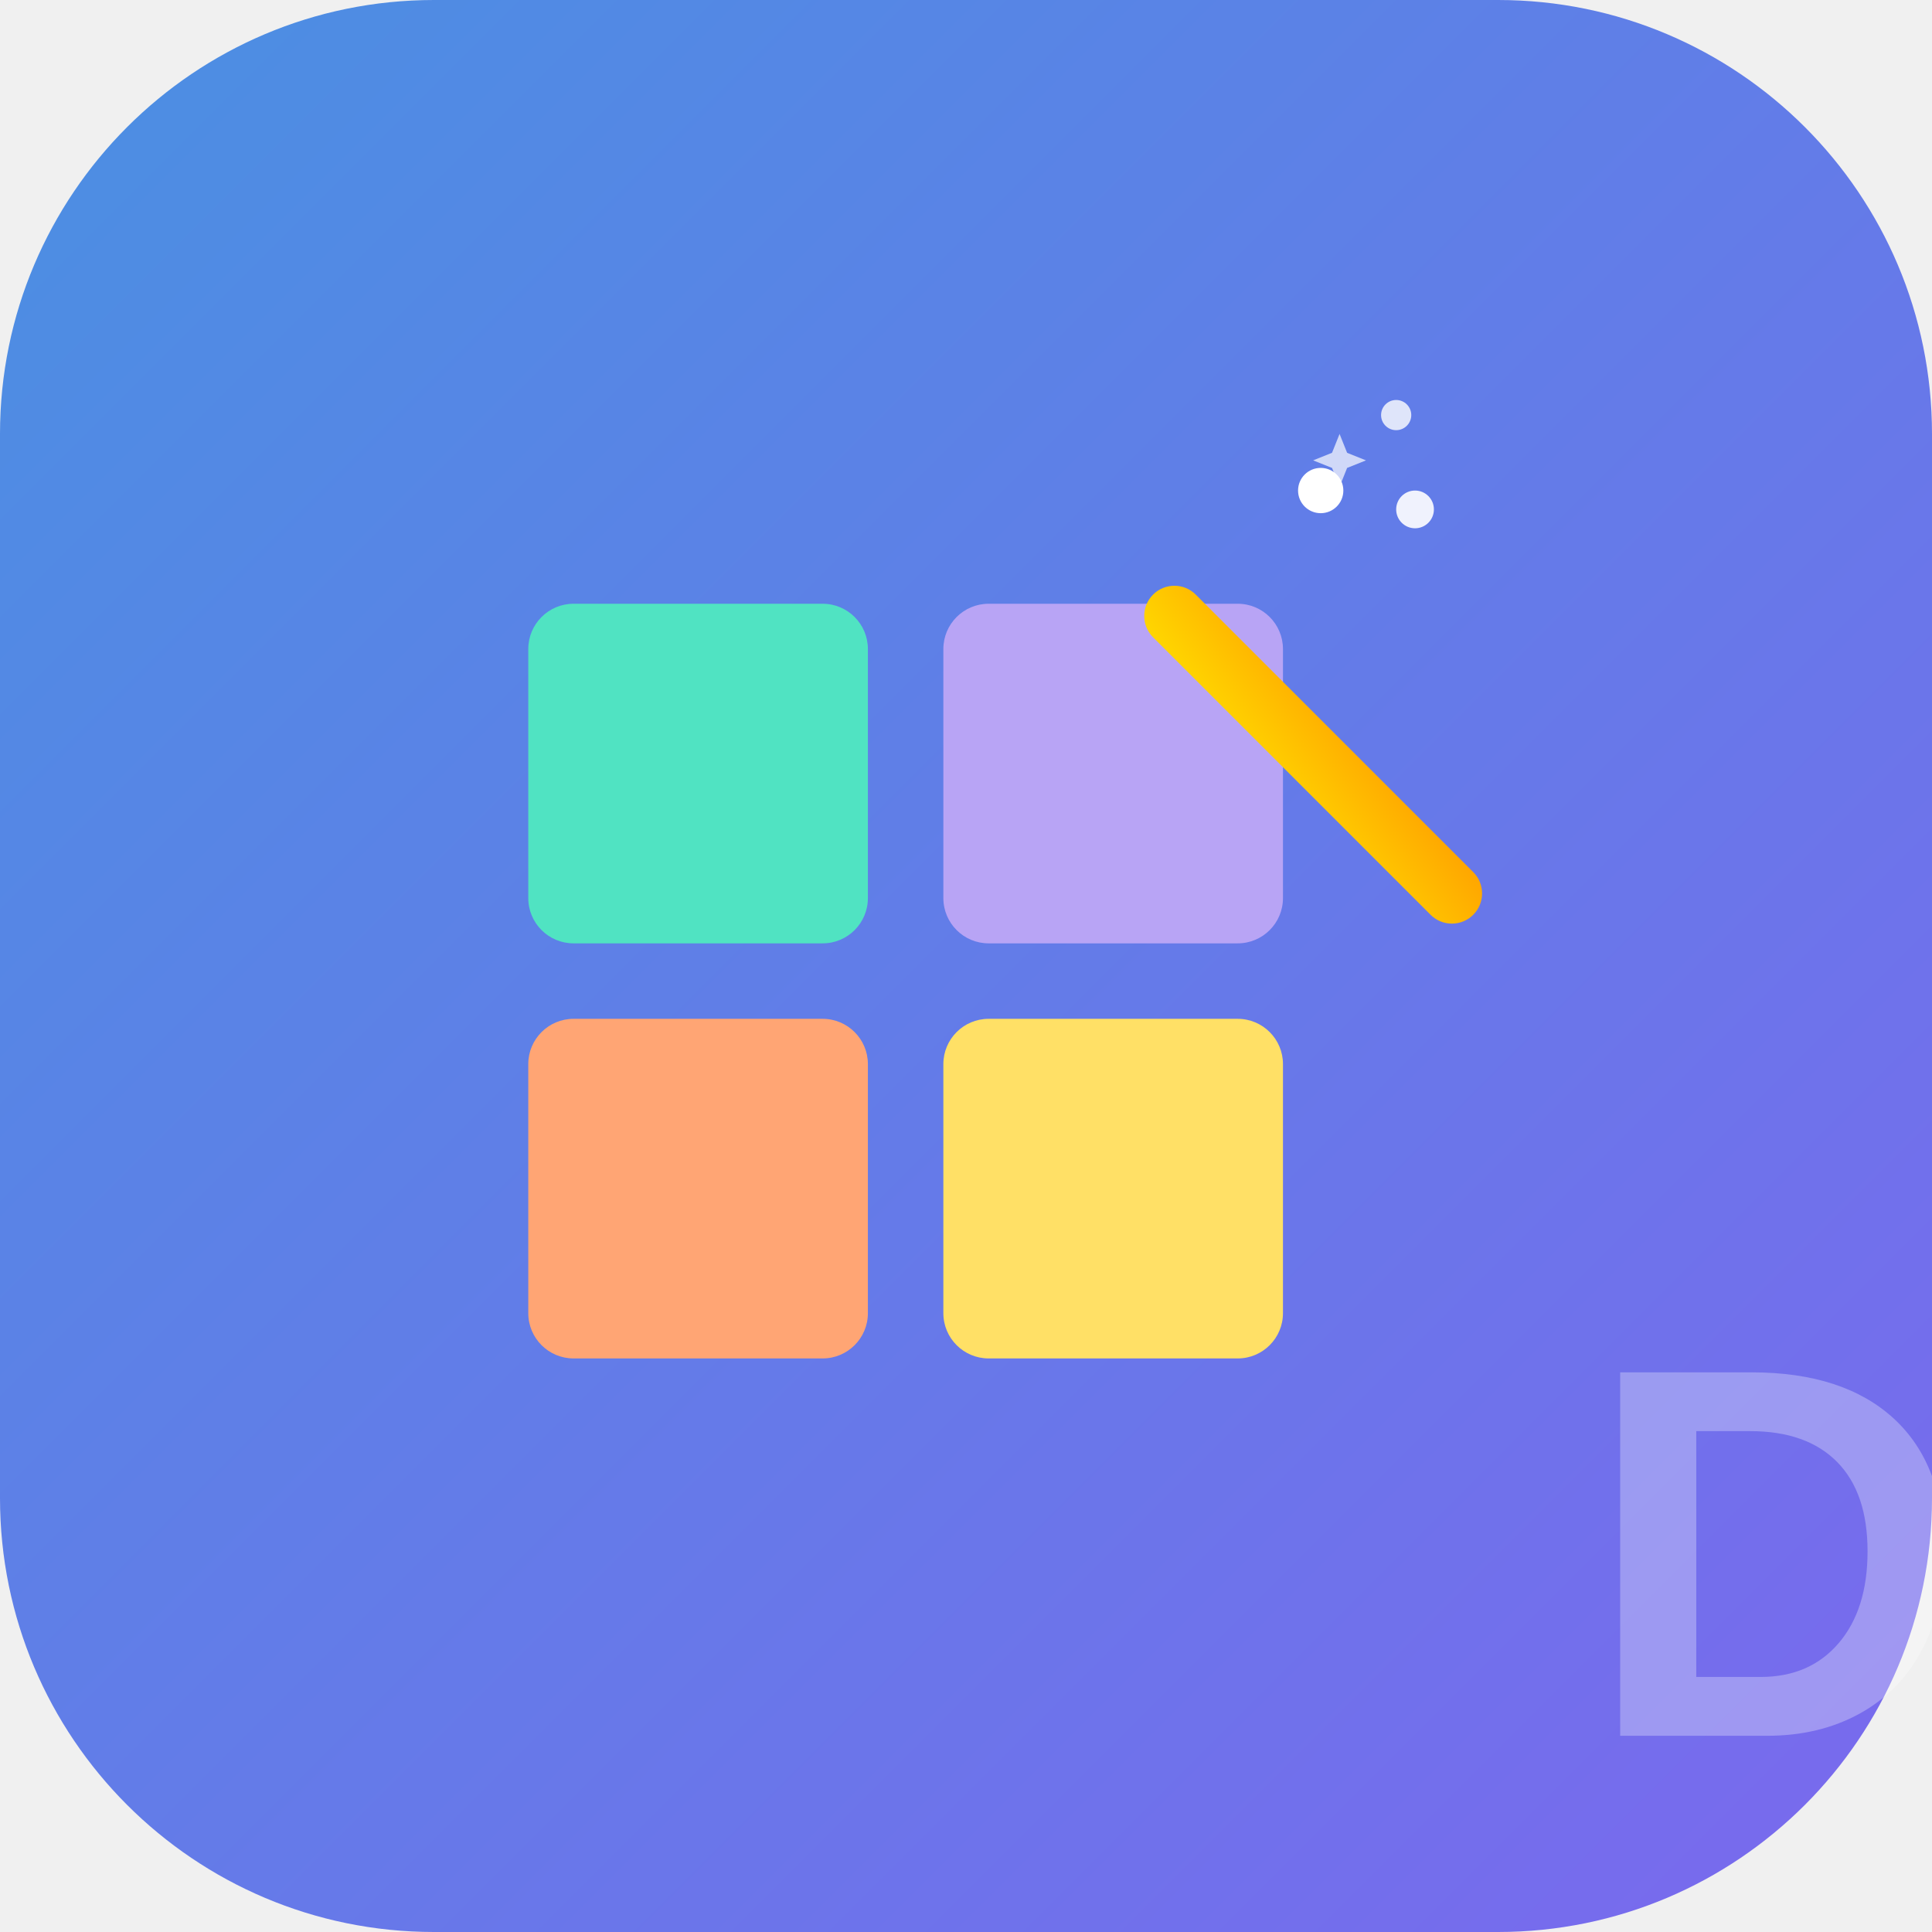
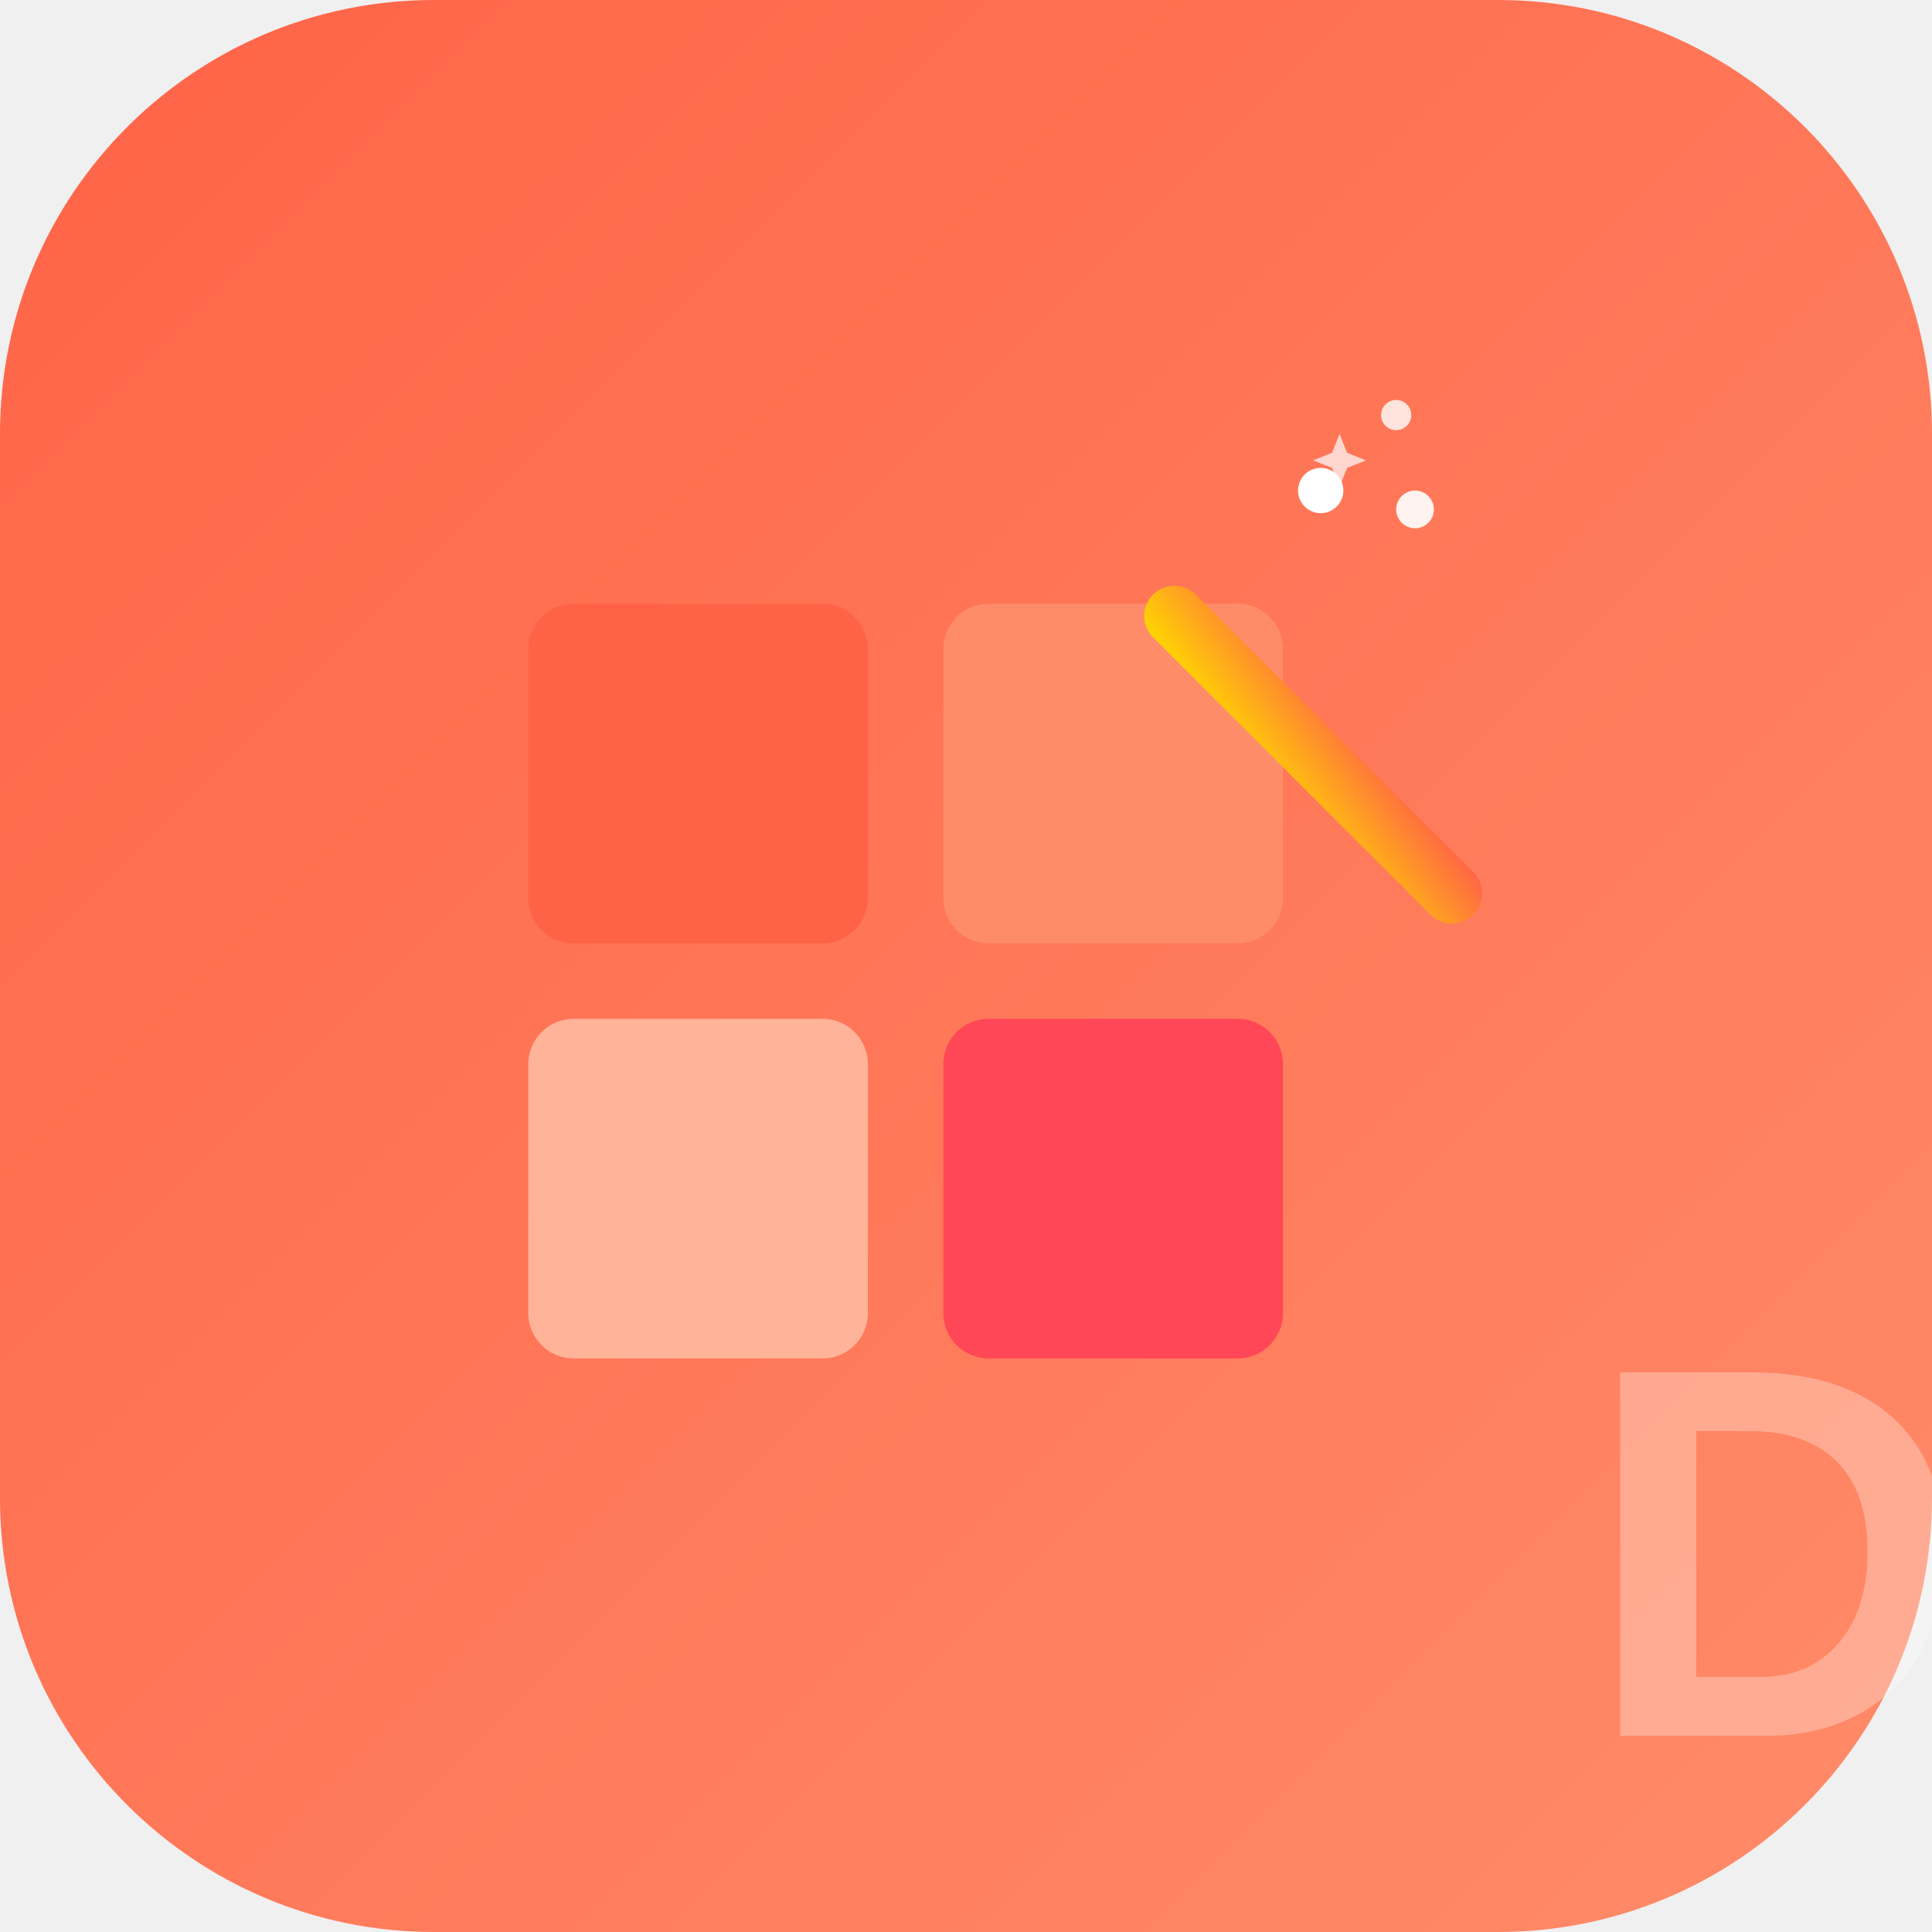
<svg xmlns="http://www.w3.org/2000/svg" width="512" height="512" viewBox="0 0 512 512" fill="none">
  <defs>
    <linearGradient id="bgGradient" x1="0%" y1="0%" x2="100%" y2="100%">
-       <stop offset="0%" style="stop-color:#4A90E2;stop-opacity:1" />
-       <stop offset="100%" style="stop-color:#7B68EE;stop-opacity:1" />
+       <stop offset="0%" style="stop-color:#ff6347;stop-opacity:1" />
+       <stop offset="100%" style="stop-color:#ff8c69;stop-opacity:1" />
    </linearGradient>
    <linearGradient id="wandGradient" x1="0%" y1="0%" x2="100%" y2="100%">
      <stop offset="0%" style="stop-color:#FFD700;stop-opacity:1" />
-       <stop offset="100%" style="stop-color:#FFA500;stop-opacity:1" />
+       <stop offset="100%" style="stop-color:#ff6347;stop-opacity:1" />
    </linearGradient>
  </defs>
  <rect width="512" height="512" rx="115" fill="url(#bgGradient)" />
  <g transform="translate(140, 160)">
-     <rect x="0" y="0" width="90" height="90" rx="12" fill="#50E3C2" />
-     <rect x="110" y="0" width="90" height="90" rx="12" fill="#B8A4F5" />
-     <rect x="0" y="110" width="90" height="90" rx="12" fill="#FFA574" />
-     <rect x="110" y="110" width="90" height="90" rx="12" fill="#FFE066" />
+     <rect x="0" y="0" width="90" height="90" rx="12" fill="#ff6347" />
+     <rect x="110" y="0" width="90" height="90" rx="12" fill="#ff8c69" />
+     <rect x="0" y="110" width="90" height="90" rx="12" fill="#ffb399" />
+     <rect x="110" y="110" width="90" height="90" rx="12" fill="#ff4757" />
  </g>
  <g transform="translate(340, 100)">
    <rect x="0" y="40" width="16" height="120" rx="8" fill="url(#wandGradient)" transform="rotate(-45 8 100)" />
    <circle cx="10" cy="30" r="6" fill="#FFFFFF" />
    <circle cx="30" cy="10" r="4" fill="#FFFFFF" opacity="0.8" />
    <circle cx="35" cy="35" r="5" fill="#FFFFFF" opacity="0.9" />
    <path d="M 15 15 L 17 20 L 22 22 L 17 24 L 15 29 L 13 24 L 8 22 L 13 20 Z" fill="#FFFFFF" opacity="0.7" />
  </g>
  <text x="420" y="460" font-family="Arial, sans-serif" font-size="140" font-weight="bold" fill="#FFFFFF" opacity="0.3">D</text>
</svg>
